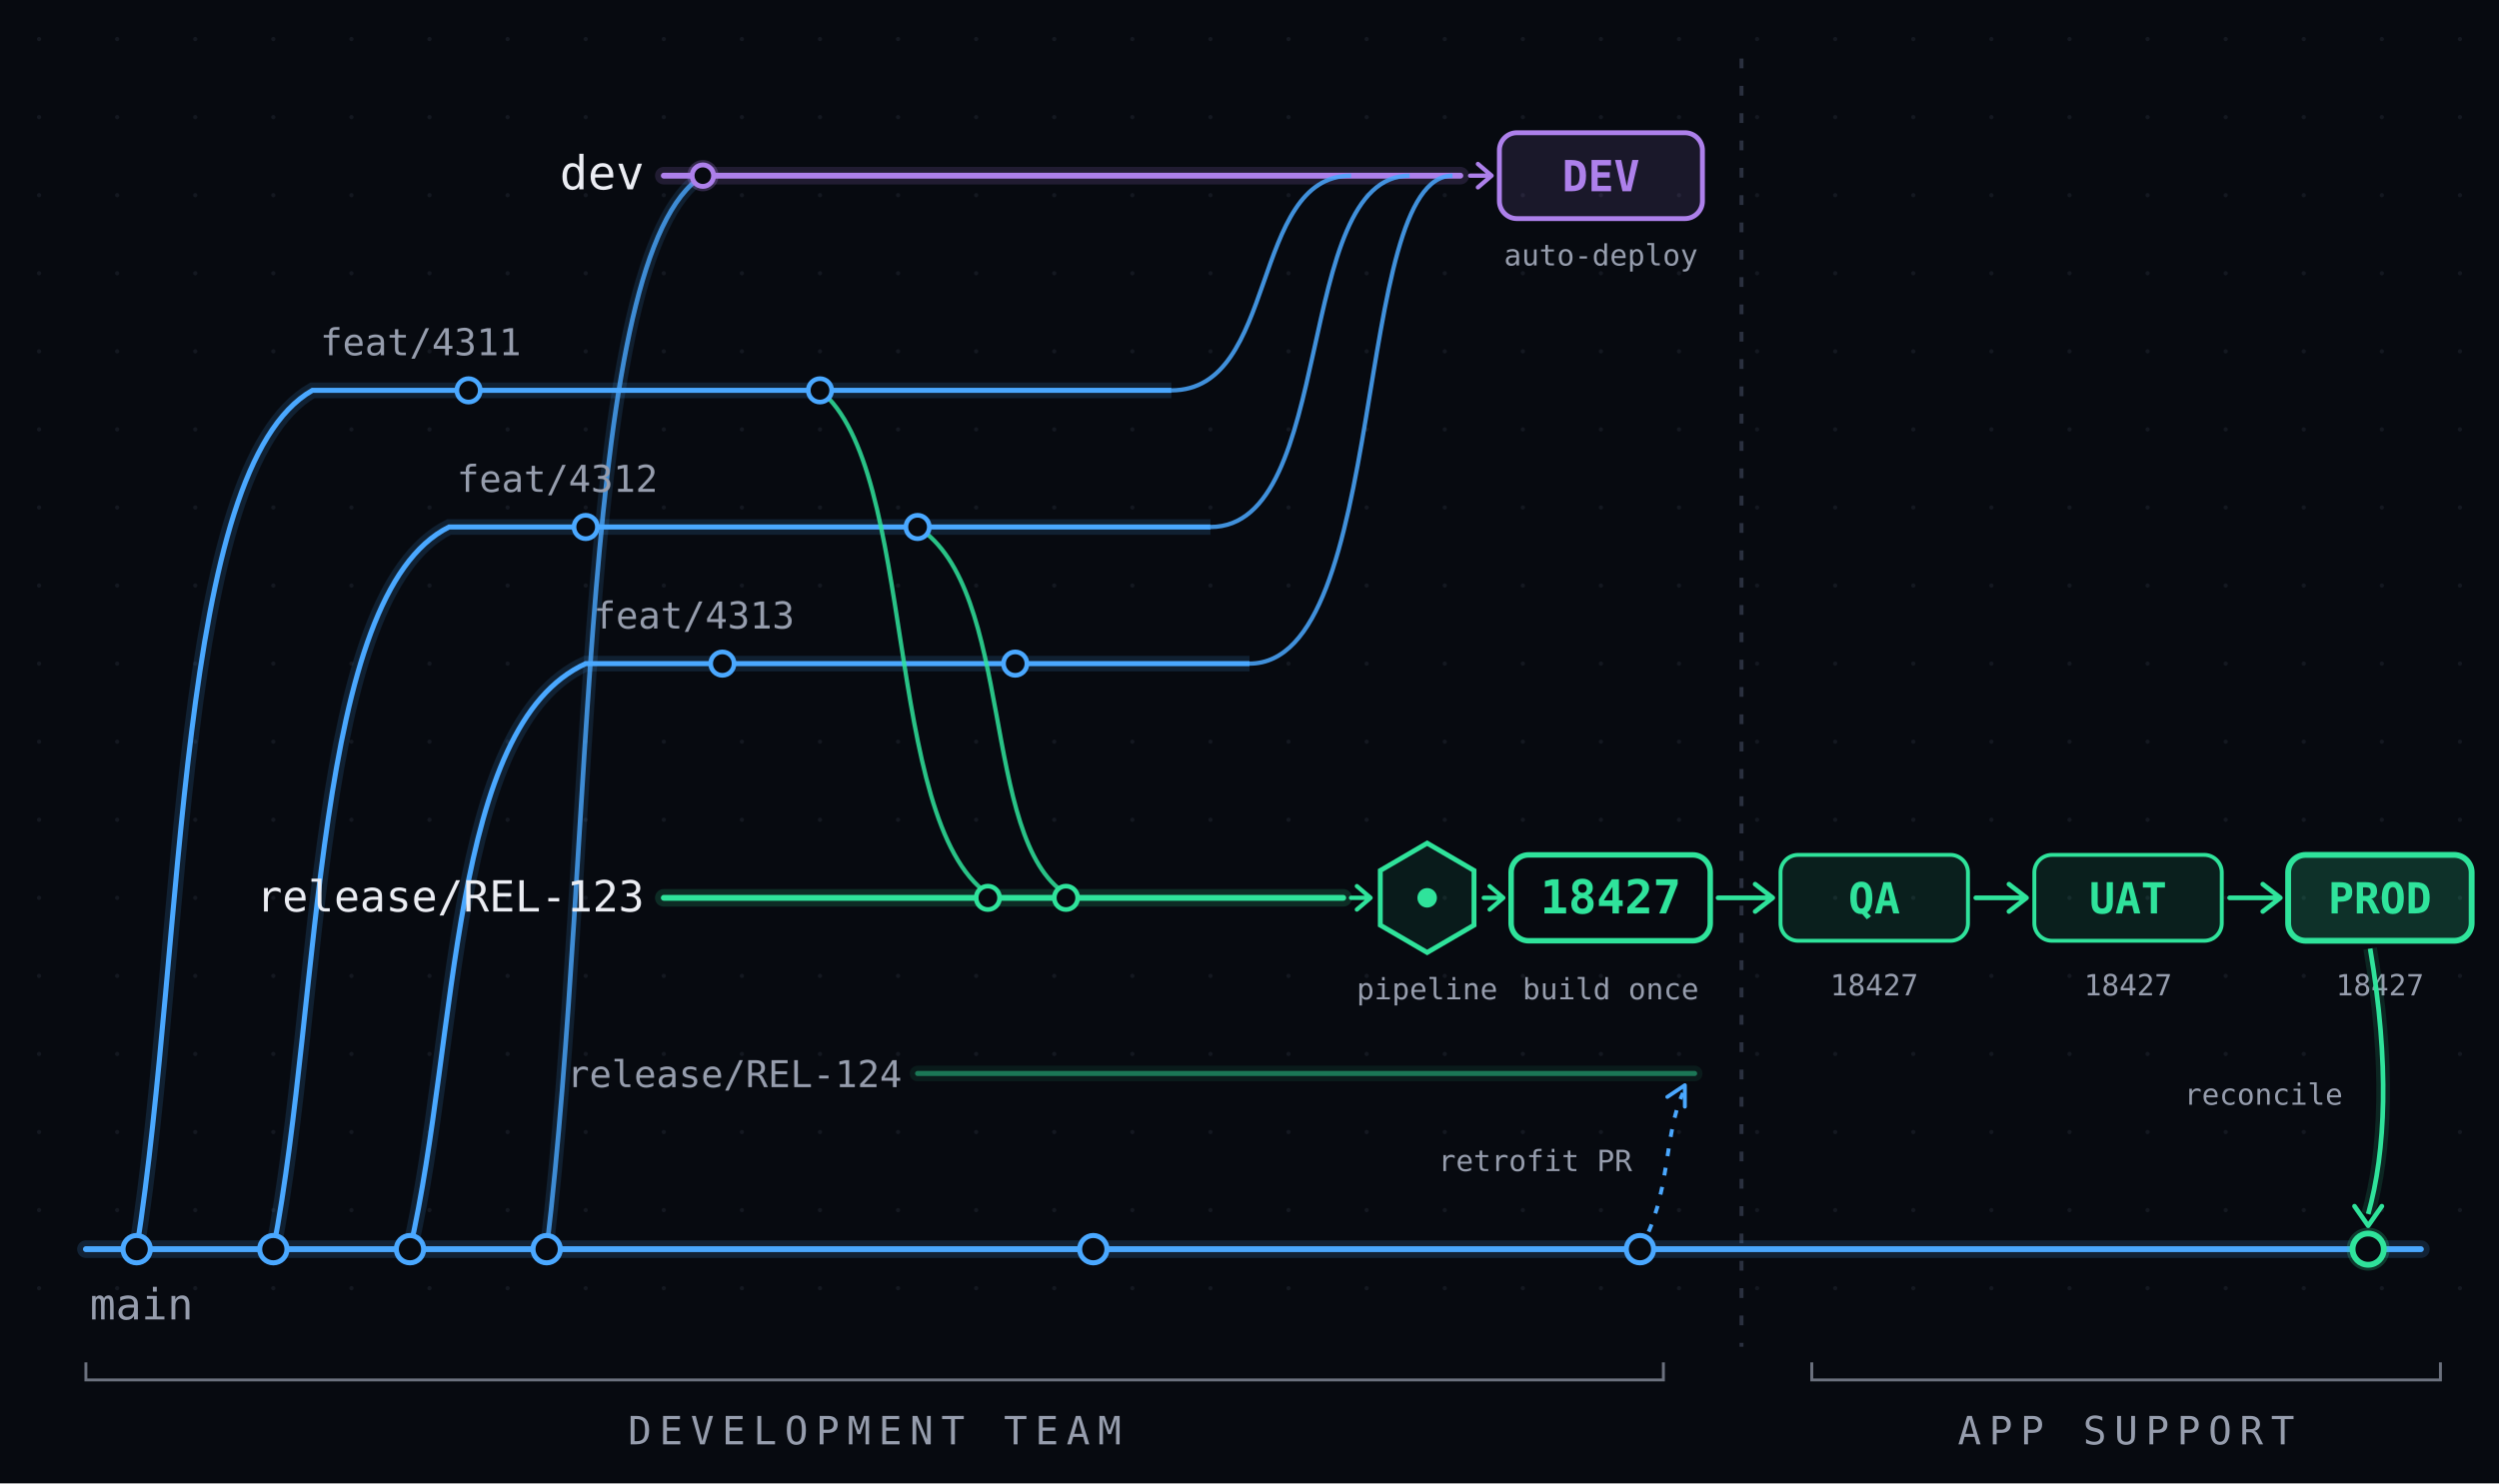
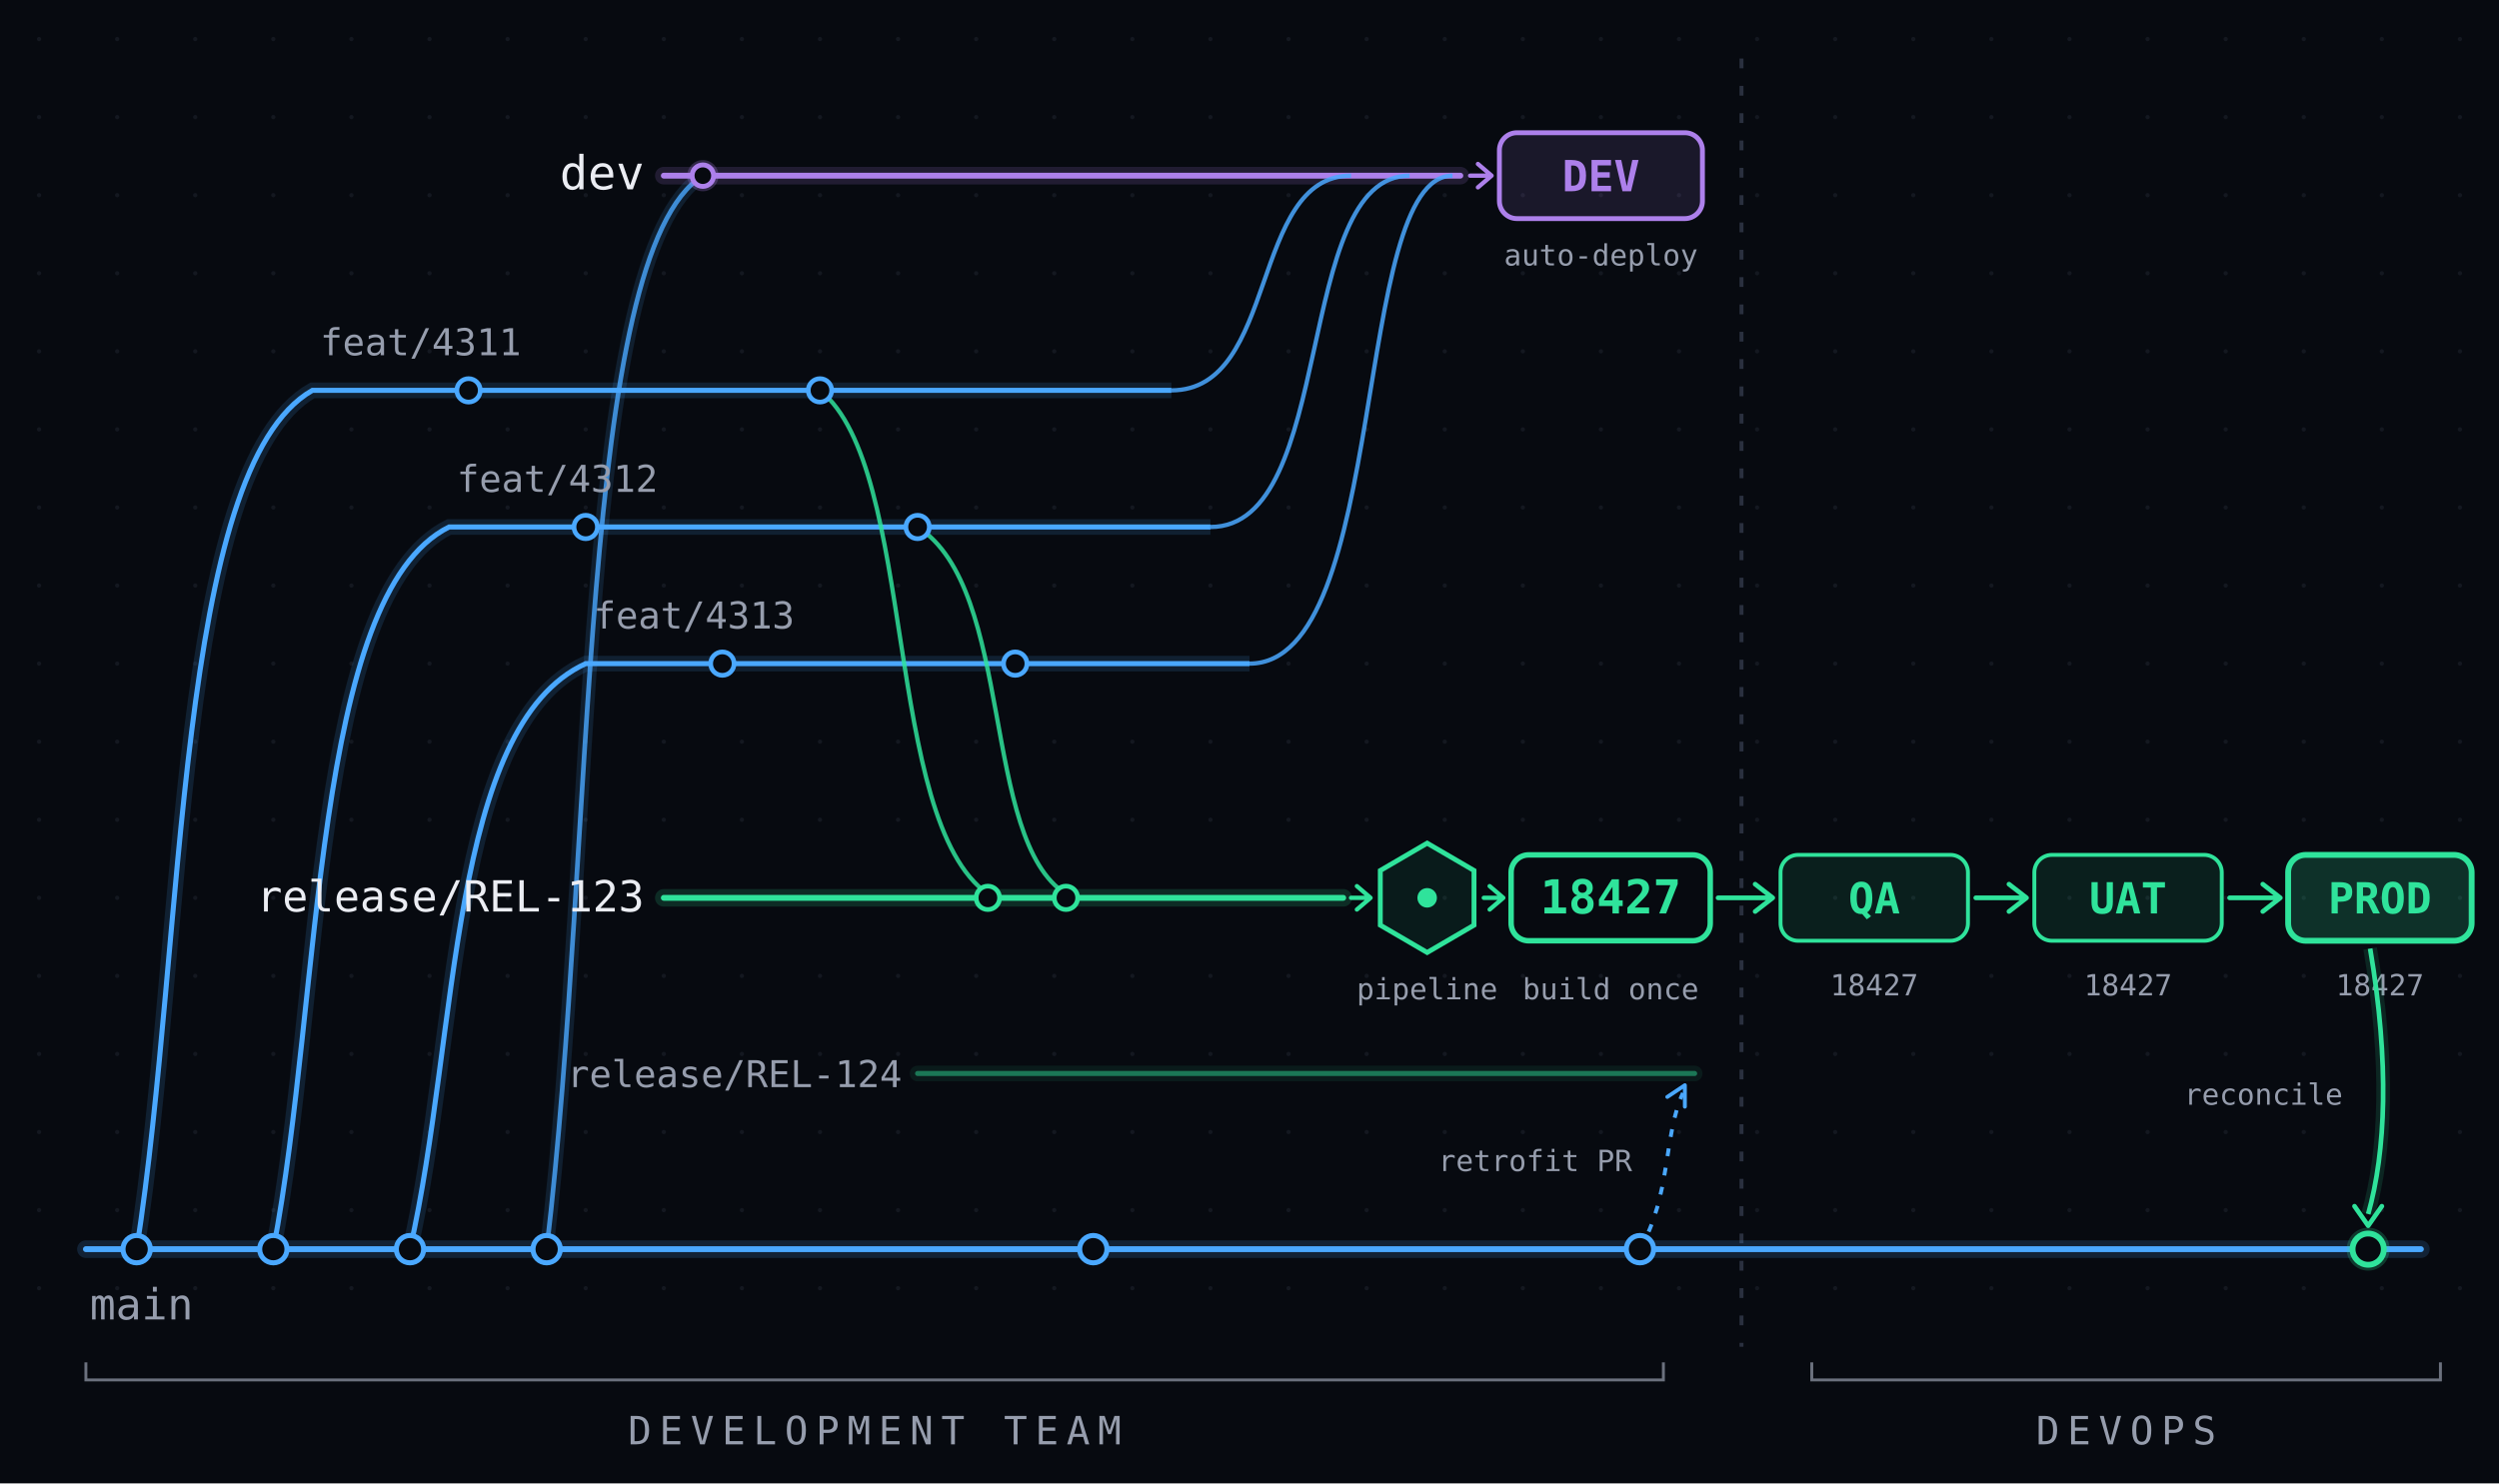
<svg xmlns="http://www.w3.org/2000/svg" viewBox="0 0 1280 760" width="1280" height="760" role="img" aria-labelledby="bsf-title">
  <defs>
    <style>
      text { font-family: ui-monospace, SFMono-Regular, Menlo, Consolas, monospace; }
    </style>
  </defs>
  <rect width="1280" height="760" fill="#070a10" />
  <g fill="#2a303f" opacity="0.35">
    <g id="dotrow">
      <circle cx="20" cy="20" r="1.1" />
      <circle cx="60" cy="20" r="1.1" />
      <circle cx="100" cy="20" r="1.1" />
      <circle cx="140" cy="20" r="1.1" />
      <circle cx="180" cy="20" r="1.1" />
      <circle cx="220" cy="20" r="1.1" />
      <circle cx="260" cy="20" r="1.1" />
      <circle cx="300" cy="20" r="1.1" />
      <circle cx="340" cy="20" r="1.1" />
      <circle cx="380" cy="20" r="1.1" />
      <circle cx="420" cy="20" r="1.1" />
      <circle cx="460" cy="20" r="1.1" />
      <circle cx="500" cy="20" r="1.1" />
      <circle cx="540" cy="20" r="1.1" />
      <circle cx="580" cy="20" r="1.1" />
      <circle cx="620" cy="20" r="1.1" />
      <circle cx="660" cy="20" r="1.1" />
      <circle cx="700" cy="20" r="1.1" />
      <circle cx="740" cy="20" r="1.1" />
      <circle cx="780" cy="20" r="1.1" />
      <circle cx="820" cy="20" r="1.1" />
      <circle cx="860" cy="20" r="1.1" />
      <circle cx="900" cy="20" r="1.1" />
      <circle cx="940" cy="20" r="1.1" />
      <circle cx="980" cy="20" r="1.1" />
      <circle cx="1020" cy="20" r="1.1" />
      <circle cx="1060" cy="20" r="1.1" />
      <circle cx="1100" cy="20" r="1.1" />
      <circle cx="1140" cy="20" r="1.1" />
      <circle cx="1180" cy="20" r="1.1" />
      <circle cx="1220" cy="20" r="1.1" />
      <circle cx="1260" cy="20" r="1.1" />
    </g>
    <use href="#dotrow" y="40" />
    <use href="#dotrow" y="80" />
    <use href="#dotrow" y="120" />
    <use href="#dotrow" y="160" />
    <use href="#dotrow" y="200" />
    <use href="#dotrow" y="240" />
    <use href="#dotrow" y="280" />
    <use href="#dotrow" y="320" />
    <use href="#dotrow" y="360" />
    <use href="#dotrow" y="400" />
    <use href="#dotrow" y="440" />
    <use href="#dotrow" y="480" />
    <use href="#dotrow" y="520" />
    <use href="#dotrow" y="560" />
    <use href="#dotrow" y="600" />
    <use href="#dotrow" y="640" />
  </g>
  <path d="M 892 30 V 690" stroke="#2a303f" stroke-width="2" stroke-dasharray="5 9" fill="none" />
  <g stroke="#969dad" stroke-width="1.5" fill="none" opacity="0.7">
    <path d="M 44 698 v 9 H 852 v -9" />
    <path d="M 928 698 v 9 H 1250 v -9" />
  </g>
  <text x="448" y="740" text-anchor="middle" fill="#969dad" font-size="20" letter-spacing="4">DEVELOPMENT TEAM</text>
-   <text x="1089" y="740" text-anchor="middle" fill="#969dad" font-size="20" letter-spacing="4">APP SUPPORT</text>
+   <text x="1089" y="740" text-anchor="middle" fill="#969dad" font-size="20" letter-spacing="4">DEVOPS</text>
  <g>
    <path d="M 44 640 H 1240" stroke="#4aa8ff" stroke-width="9" opacity="0.16" stroke-linecap="round" />
    <path d="M 44 640 H 1240" stroke="#4aa8ff" stroke-width="3" stroke-linecap="round" />
  </g>
  <text x="46" y="676" fill="#969dad" font-size="22">main</text>
  <path d="M 280 640 C 305 430, 296 130, 360 90" stroke="#4aa8ff" stroke-width="7" opacity="0.13" fill="none" />
  <path d="M 280 640 C 305 430, 296 130, 360 90" stroke="#4aa8ff" stroke-width="2.4" opacity="0.8" fill="none" />
  <g>
    <path d="M 340 90 H 748" stroke="#ad80eb" stroke-width="9" opacity="0.16" stroke-linecap="round" />
    <path d="M 340 90 H 748" stroke="#ad80eb" stroke-width="3" stroke-linecap="round" />
  </g>
  <text x="330" y="97" text-anchor="end" fill="#ebedf3" font-size="24">dev</text>
  <circle cx="360" cy="90" r="8" fill="#ad80eb" opacity="0.25" />
  <circle cx="360" cy="90" r="5.5" fill="#070a10" stroke="#ad80eb" stroke-width="2.5" />
  <path d="M 753 90 L 762 90 M 757 84 L 764 90 L 757 96" stroke="#ad80eb" stroke-width="2.2" fill="none" stroke-linecap="round" stroke-linejoin="round" />
  <rect x="768" y="68" width="104" height="44" rx="9" fill="rgba(173,128,235,0.12)" stroke="#ad80eb" stroke-width="2.5" />
  <text x="820" y="98" text-anchor="middle" fill="#ad80eb" font-size="22" font-weight="600">DEV</text>
  <text x="820" y="136" text-anchor="middle" fill="#969dad" font-size="15">auto-deploy</text>
  <path d="M 70 640 C 95 480, 90 240, 160 200 H 600" stroke="#4aa8ff" stroke-width="8" opacity="0.14" fill="none" />
  <path d="M 70 640 C 95 480, 90 240, 160 200 H 600" stroke="#4aa8ff" stroke-width="2.6" fill="none" />
  <text x="164" y="182" fill="#969dad" font-size="19">feat/4311</text>
  <path d="M 140 640 C 165 510, 160 305, 230 270 H 620" stroke="#4aa8ff" stroke-width="8" opacity="0.14" fill="none" />
  <path d="M 140 640 C 165 510, 160 305, 230 270 H 620" stroke="#4aa8ff" stroke-width="2.6" fill="none" />
  <text x="234" y="252" fill="#969dad" font-size="19">feat/4312</text>
  <path d="M 210 640 C 235 530, 230 372, 300 340 H 640" stroke="#4aa8ff" stroke-width="8" opacity="0.14" fill="none" />
  <path d="M 210 640 C 235 530, 230 372, 300 340 H 640" stroke="#4aa8ff" stroke-width="2.6" fill="none" />
  <text x="304" y="322" fill="#969dad" font-size="19">feat/4313</text>
  <path d="M 600 200 C 655 200, 640 90, 692 90" stroke="#4aa8ff" stroke-width="2.2" opacity="0.85" fill="none" />
  <path d="M 620 270 C 685 270, 662 90, 722 90" stroke="#4aa8ff" stroke-width="2.2" opacity="0.85" fill="none" />
  <path d="M 640 340 C 712 340, 692 90, 744 90" stroke="#4aa8ff" stroke-width="2.2" opacity="0.85" fill="none" />
  <path d="M 420 200 C 470 240, 452 420, 506 458" stroke="#2fe39b" stroke-width="2.2" opacity="0.85" fill="none" />
  <path d="M 470 270 C 520 302, 502 430, 546 458" stroke="#2fe39b" stroke-width="2.2" opacity="0.85" fill="none" />
  <g fill="#070a10" stroke="#4aa8ff" stroke-width="2.4">
    <circle cx="240" cy="200" r="6" />
    <circle cx="420" cy="200" r="6" />
    <circle cx="300" cy="270" r="6" />
    <circle cx="470" cy="270" r="6" />
    <circle cx="370" cy="340" r="6" />
    <circle cx="520" cy="340" r="6" />
  </g>
  <g>
    <path d="M 340 460 H 688" stroke="#2fe39b" stroke-width="9" opacity="0.16" stroke-linecap="round" />
    <path d="M 340 460 H 688" stroke="#2fe39b" stroke-width="3" stroke-linecap="round" />
  </g>
  <text x="330" y="467" text-anchor="end" fill="#ebedf3" font-size="22">release/REL-123</text>
  <g fill="#070a10" stroke="#2fe39b" stroke-width="2.4">
    <circle cx="506" cy="460" r="6" />
    <circle cx="546" cy="460" r="6" />
  </g>
  <path d="M 692 460 L 700 460 M 695 454 L 702 460 L 695 466" stroke="#2fe39b" stroke-width="2.2" fill="none" stroke-linecap="round" stroke-linejoin="round" />
  <polygon points="731,432 755,446 755,474 731,488 707,474 707,446" fill="rgba(47,227,155,0.08)" stroke="#2fe39b" stroke-width="2.5" />
  <circle cx="731" cy="460" r="5" fill="#2fe39b" />
  <text x="731" y="512" text-anchor="middle" fill="#969dad" font-size="15">pipeline</text>
  <path d="M 760 460 L 768 460 M 763 454 L 770 460 L 763 466" stroke="#2fe39b" stroke-width="2.2" fill="none" stroke-linecap="round" stroke-linejoin="round" />
  <rect x="774" y="438" width="102" height="44" rx="9" fill="#070a10" stroke="#2fe39b" stroke-width="2.8" />
  <text x="825" y="468" text-anchor="middle" fill="#2fe39b" font-size="24" font-weight="700">18427</text>
  <text x="825" y="512" text-anchor="middle" fill="#969dad" font-size="15">build once</text>
  <path d="M 880 460 L 906 460 M 899 453 L 908 460 L 899 467" stroke="#2fe39b" stroke-width="2.4" fill="none" stroke-linecap="round" stroke-linejoin="round" />
  <g>
    <rect x="912" y="438" width="96" height="44" rx="9" fill="rgba(47,227,155,0.10)" stroke="#2fe39b" stroke-width="2" />
    <text x="960" y="468" text-anchor="middle" fill="#2fe39b" font-size="22" font-weight="600">QA</text>
    <text x="960" y="510" text-anchor="middle" fill="#969dad" font-size="15">18427</text>
  </g>
  <path d="M 1012 460 L 1036 460 M 1029 453 L 1038 460 L 1029 467" stroke="#2fe39b" stroke-width="2.4" fill="none" stroke-linecap="round" stroke-linejoin="round" />
  <g>
    <rect x="1042" y="438" width="96" height="44" rx="9" fill="rgba(47,227,155,0.10)" stroke="#2fe39b" stroke-width="2" />
    <text x="1090" y="468" text-anchor="middle" fill="#2fe39b" font-size="22" font-weight="600">UAT</text>
    <text x="1090" y="510" text-anchor="middle" fill="#969dad" font-size="15">18427</text>
  </g>
  <path d="M 1142 460 L 1166 460 M 1159 453 L 1168 460 L 1159 467" stroke="#2fe39b" stroke-width="2.4" fill="none" stroke-linecap="round" stroke-linejoin="round" />
  <g>
    <rect x="1172" y="438" width="94" height="44" rx="9" fill="rgba(47,227,155,0.18)" stroke="#2fe39b" stroke-width="3" />
    <text x="1219" y="468" text-anchor="middle" fill="#2fe39b" font-size="22" font-weight="700">PROD</text>
    <text x="1219" y="510" text-anchor="middle" fill="#969dad" font-size="15">18427</text>
  </g>
  <path d="M 1214 486 C 1224 545, 1222 590, 1213 622" stroke="#2fe39b" stroke-width="7" opacity="0.13" fill="none" />
  <path d="M 1214 486 C 1224 545, 1222 590, 1213 622" stroke="#2fe39b" stroke-width="2.4" fill="none" />
  <path d="M 1206 618 L 1213 628 L 1220 618" stroke="#2fe39b" stroke-width="2.4" fill="none" stroke-linecap="round" stroke-linejoin="round" />
  <text x="1200" y="566" text-anchor="end" fill="#969dad" font-size="15">reconcile</text>
  <g opacity="0.5">
    <path d="M 470 550 H 868" stroke="#2fe39b" stroke-width="8" opacity="0.16" stroke-linecap="round" />
    <path d="M 470 550 H 868" stroke="#2fe39b" stroke-width="2.6" stroke-linecap="round" />
  </g>
  <text x="462" y="557" text-anchor="end" fill="#969dad" font-size="19">release/REL-124</text>
  <path d="M 840 640 C 856 612, 852 582, 862 560" stroke="#4aa8ff" stroke-width="2" stroke-dasharray="4 6" fill="none" />
  <path d="M 854 562 L 863 556 L 863 567" stroke="#4aa8ff" stroke-width="2" fill="none" stroke-linecap="round" stroke-linejoin="round" />
  <text x="836" y="600" text-anchor="end" fill="#969dad" font-size="15">retrofit PR</text>
  <g fill="#070a10" stroke="#4aa8ff" stroke-width="2.6">
    <circle cx="70" cy="640" r="7" />
    <circle cx="140" cy="640" r="7" />
    <circle cx="210" cy="640" r="7" />
    <circle cx="280" cy="640" r="7" />
    <circle cx="560" cy="640" r="7" />
    <circle cx="840" cy="640" r="7" />
  </g>
  <circle cx="1213" cy="640" r="11" fill="#2fe39b" opacity="0.22" />
  <circle cx="1213" cy="640" r="8" fill="#070a10" stroke="#2fe39b" stroke-width="3" />
</svg>
